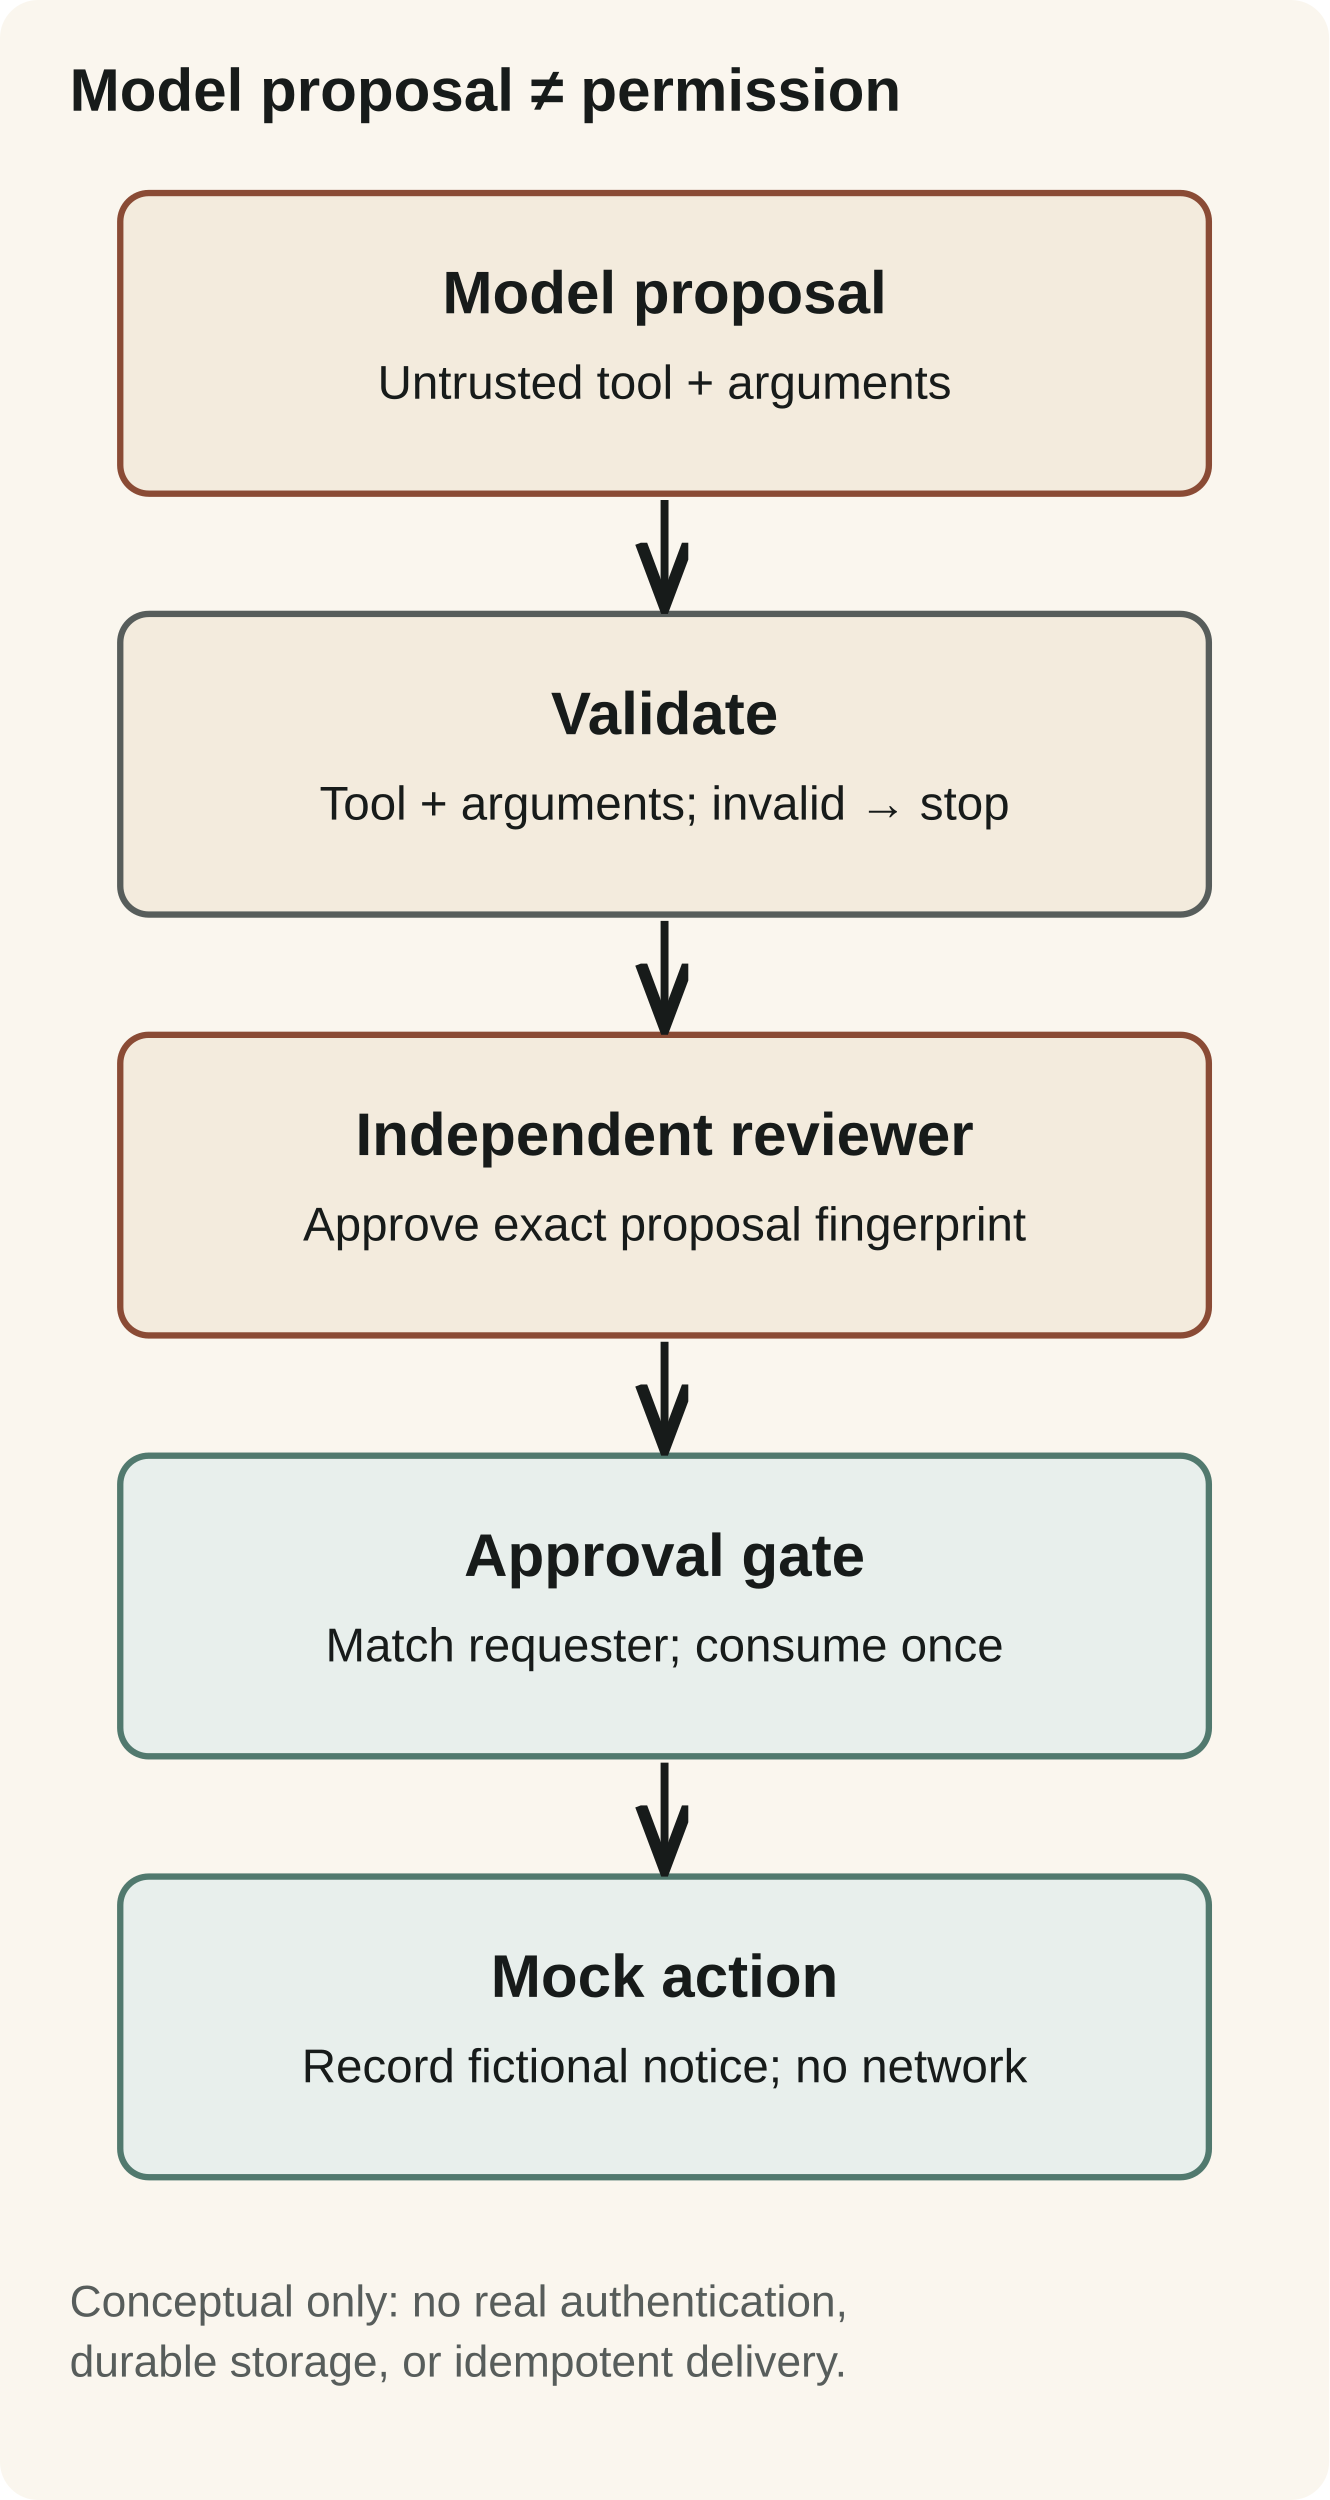
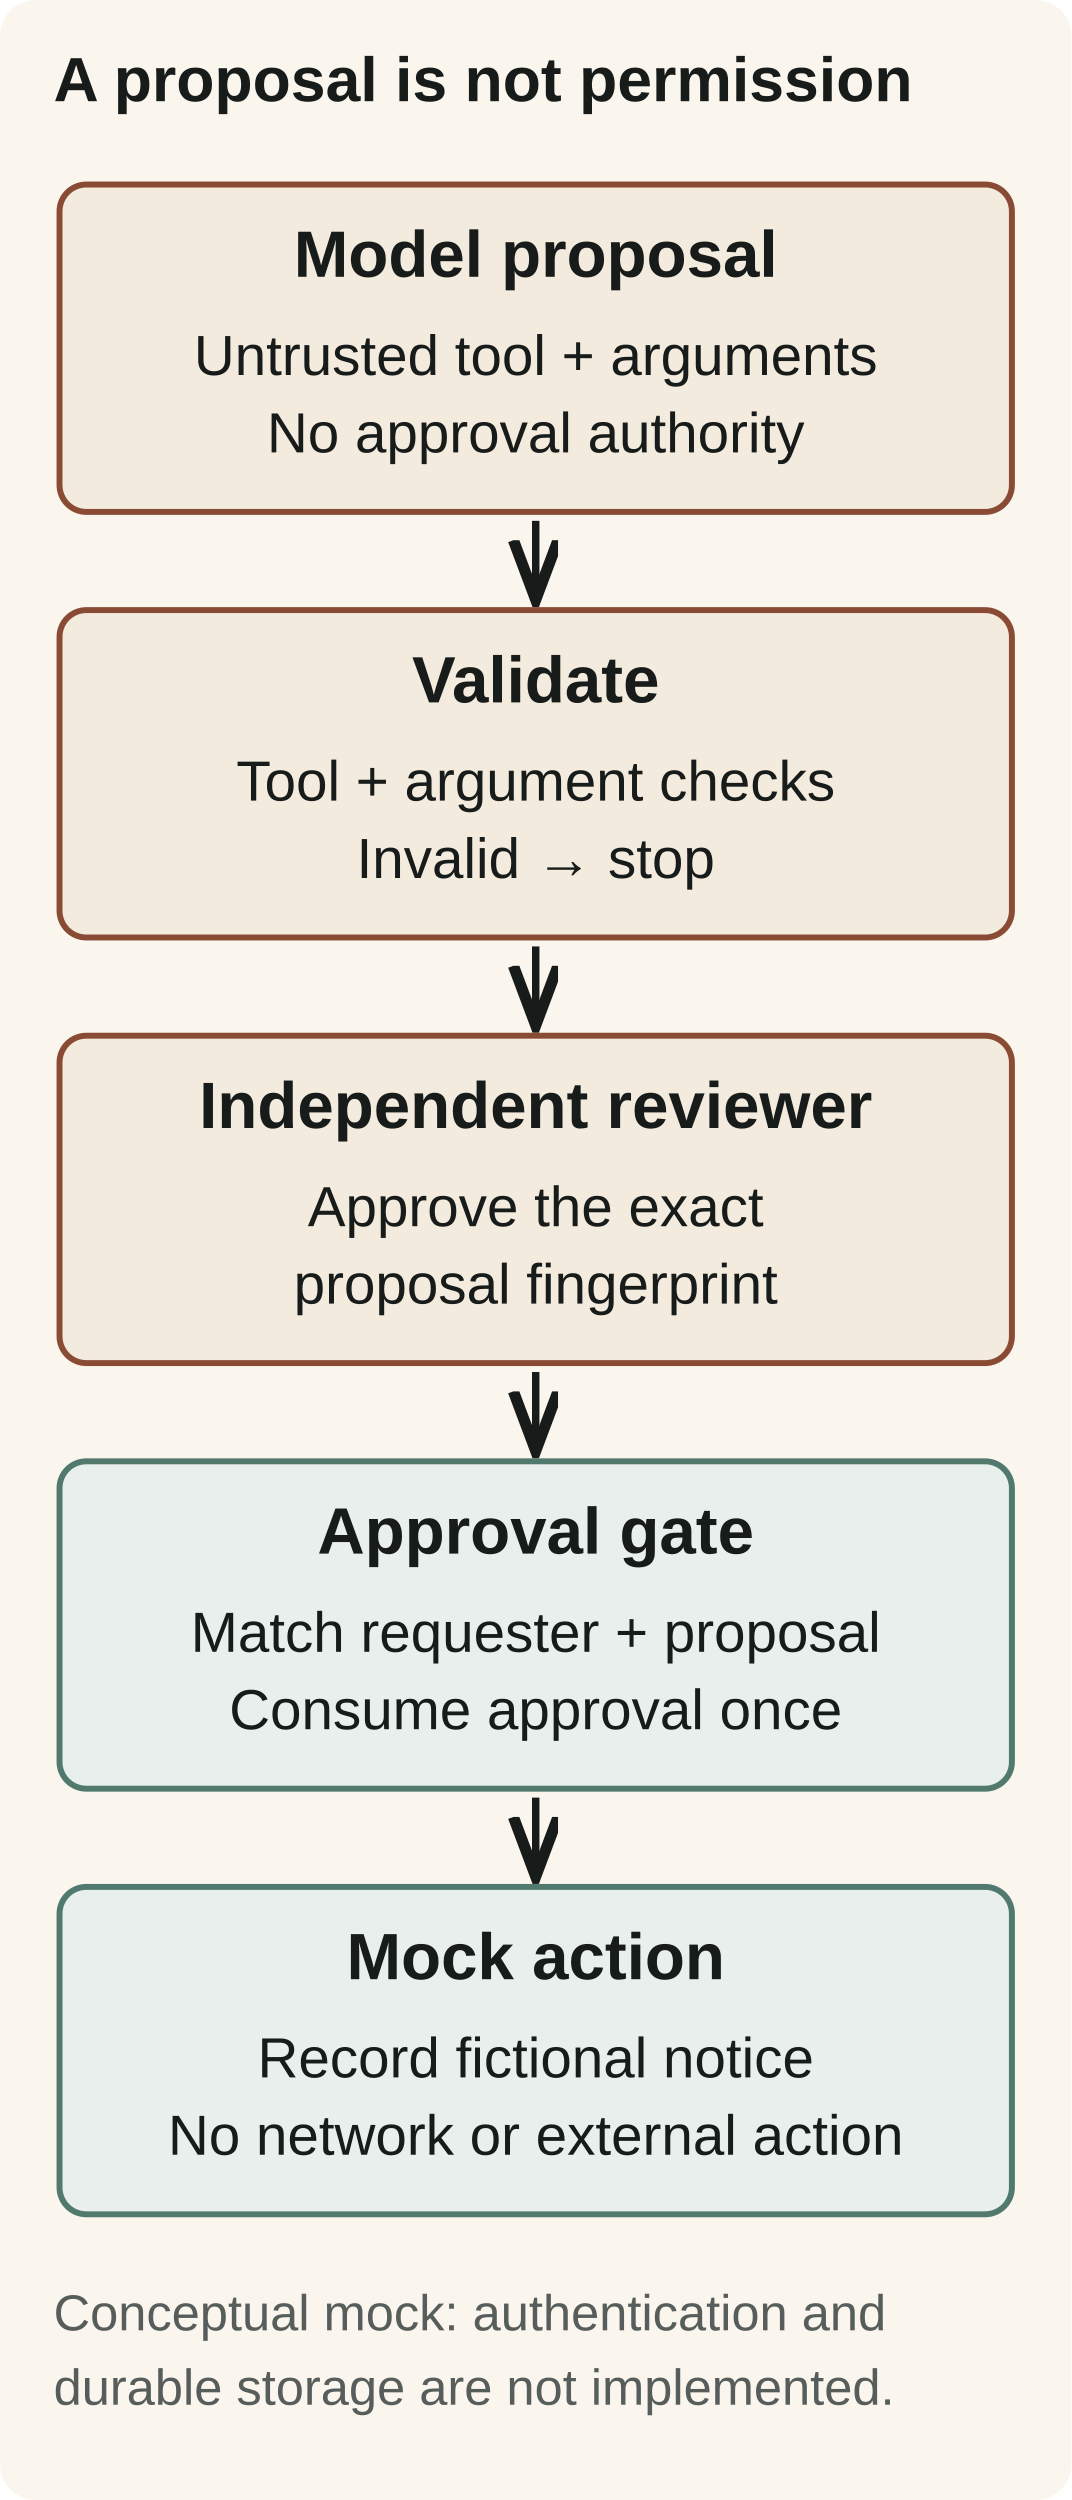
- <svg xmlns="http://www.w3.org/2000/svg" width="420" height="790" viewBox="0 0 420 790" role="img" aria-labelledby="title desc">
+ <svg xmlns="http://www.w3.org/2000/svg" width="360" height="840" viewBox="0 0 360 840" role="img" aria-labelledby="title desc">
  <defs>
    <marker id="arrow" markerWidth="9" markerHeight="9" refX="7" refY="3" orient="auto">
      <path d="M0 0 L8 3 L0 6" fill="none" stroke="#171B1A" stroke-width="1.5" />
    </marker>
  </defs>
-   <rect width="420" height="790" rx="12" fill="#FAF6EE" />
-   <text x="22" y="35" fill="#171B1A" font-family="Arial, sans-serif" font-size="19" font-weight="700">Model proposal ≠ permission</text>
-   <g font-family="Arial, sans-serif" fill="#171B1A" text-anchor="middle">
-     <rect x="38" y="61" width="344" height="95" rx="9" fill="#F3EBDD" stroke="#8A4B35" stroke-width="2" />
-     <text x="210" y="99" font-size="19" font-weight="700">Model proposal</text>
-     <text x="210" y="126" font-size="15">Untrusted tool + arguments</text>
-     <rect x="38" y="194" width="344" height="95" rx="9" fill="#F3EBDD" stroke="#575D5B" stroke-width="2" />
-     <text x="210" y="232" font-size="19" font-weight="700">Validate</text>
-     <text x="210" y="259" font-size="15">Tool + arguments; invalid → stop</text>
-     <rect x="38" y="327" width="344" height="95" rx="9" fill="#F3EBDD" stroke="#8A4B35" stroke-width="2" />
-     <text x="210" y="365" font-size="19" font-weight="700">Independent reviewer</text>
-     <text x="210" y="392" font-size="15">Approve exact proposal fingerprint</text>
-     <rect x="38" y="460" width="344" height="95" rx="9" fill="#E8EFEC" stroke="#51796E" stroke-width="2" />
-     <text x="210" y="498" font-size="19" font-weight="700">Approval gate</text>
-     <text x="210" y="525" font-size="15">Match requester; consume once</text>
-     <rect x="38" y="593" width="344" height="95" rx="9" fill="#E8EFEC" stroke="#51796E" stroke-width="2" />
-     <text x="210" y="631" font-size="19" font-weight="700">Mock action</text>
-     <text x="210" y="658" font-size="15">Record fictional notice; no network</text>
+   <rect width="360" height="840" rx="12" fill="#FAF6EE" />
+   <text x="18" y="34" font-family="Arial,sans-serif" font-size="21" font-weight="700" fill="#171B1A">A proposal is not permission</text>
+   <rect x="20" y="62" width="320" height="110" rx="9" fill="#F3EBDD" stroke="#8A4B35" stroke-width="2" />
+   <g font-family="Arial,sans-serif" fill="#171B1A" text-anchor="middle">
+     <text x="180" y="93" font-size="22" font-weight="700">Model proposal</text>
+     <text x="180" y="126" font-size="19">Untrusted tool + arguments</text>
+     <text x="180" y="152" font-size="19">No approval authority</text>
  </g>
-   <g fill="none" stroke="#171B1A" stroke-width="2.5" marker-end="url(#arrow)">
-     <path d="M210 158 V189" />
-     <path d="M210 291 V322" />
-     <path d="M210 424 V455" />
-     <path d="M210 557 V588" />
+   <path d="M180 175 V199" fill="none" stroke="#171B1A" stroke-width="2.5" marker-end="url(#arrow)" />
+   <rect x="20" y="205" width="320" height="110" rx="9" fill="#F3EBDD" stroke="#8A4B35" stroke-width="2" />
+   <g font-family="Arial,sans-serif" fill="#171B1A" text-anchor="middle">
+     <text x="180" y="236" font-size="22" font-weight="700">Validate</text>
+     <text x="180" y="269" font-size="19">Tool + argument checks</text>
+     <text x="180" y="295" font-size="19">Invalid → stop</text>
  </g>
-   <text x="22" y="732" font-family="Arial, sans-serif" font-size="14" fill="#575D5B">Conceptual only: no real authentication,</text>
-   <text x="22" y="751" font-family="Arial, sans-serif" font-size="14" fill="#575D5B">durable storage, or idempotent delivery.</text>
+   <path d="M180 318 V342" fill="none" stroke="#171B1A" stroke-width="2.5" marker-end="url(#arrow)" />
+   <rect x="20" y="348" width="320" height="110" rx="9" fill="#F3EBDD" stroke="#8A4B35" stroke-width="2" />
+   <g font-family="Arial,sans-serif" fill="#171B1A" text-anchor="middle">
+     <text x="180" y="379" font-size="22" font-weight="700">Independent reviewer</text>
+     <text x="180" y="412" font-size="19">Approve the exact</text>
+     <text x="180" y="438" font-size="19">proposal fingerprint</text>
+   </g>
+   <path d="M180 461 V485" fill="none" stroke="#171B1A" stroke-width="2.5" marker-end="url(#arrow)" />
+   <rect x="20" y="491" width="320" height="110" rx="9" fill="#E8EFEC" stroke="#51796E" stroke-width="2" />
+   <g font-family="Arial,sans-serif" fill="#171B1A" text-anchor="middle">
+     <text x="180" y="522" font-size="22" font-weight="700">Approval gate</text>
+     <text x="180" y="555" font-size="19">Match requester + proposal</text>
+     <text x="180" y="581" font-size="19">Consume approval once</text>
+   </g>
+   <path d="M180 604 V628" fill="none" stroke="#171B1A" stroke-width="2.5" marker-end="url(#arrow)" />
+   <rect x="20" y="634" width="320" height="110" rx="9" fill="#E8EFEC" stroke="#51796E" stroke-width="2" />
+   <g font-family="Arial,sans-serif" fill="#171B1A" text-anchor="middle">
+     <text x="180" y="665" font-size="22" font-weight="700">Mock action</text>
+     <text x="180" y="698" font-size="19">Record fictional notice</text>
+     <text x="180" y="724" font-size="19">No network or external action</text>
+   </g>
+   <g font-family="Arial,sans-serif" font-size="17" fill="#575D5B">
+     <text x="18" y="783">Conceptual mock: authentication and</text>
+     <text x="18" y="808">durable storage are not implemented.</text>
+   </g>
</svg>
